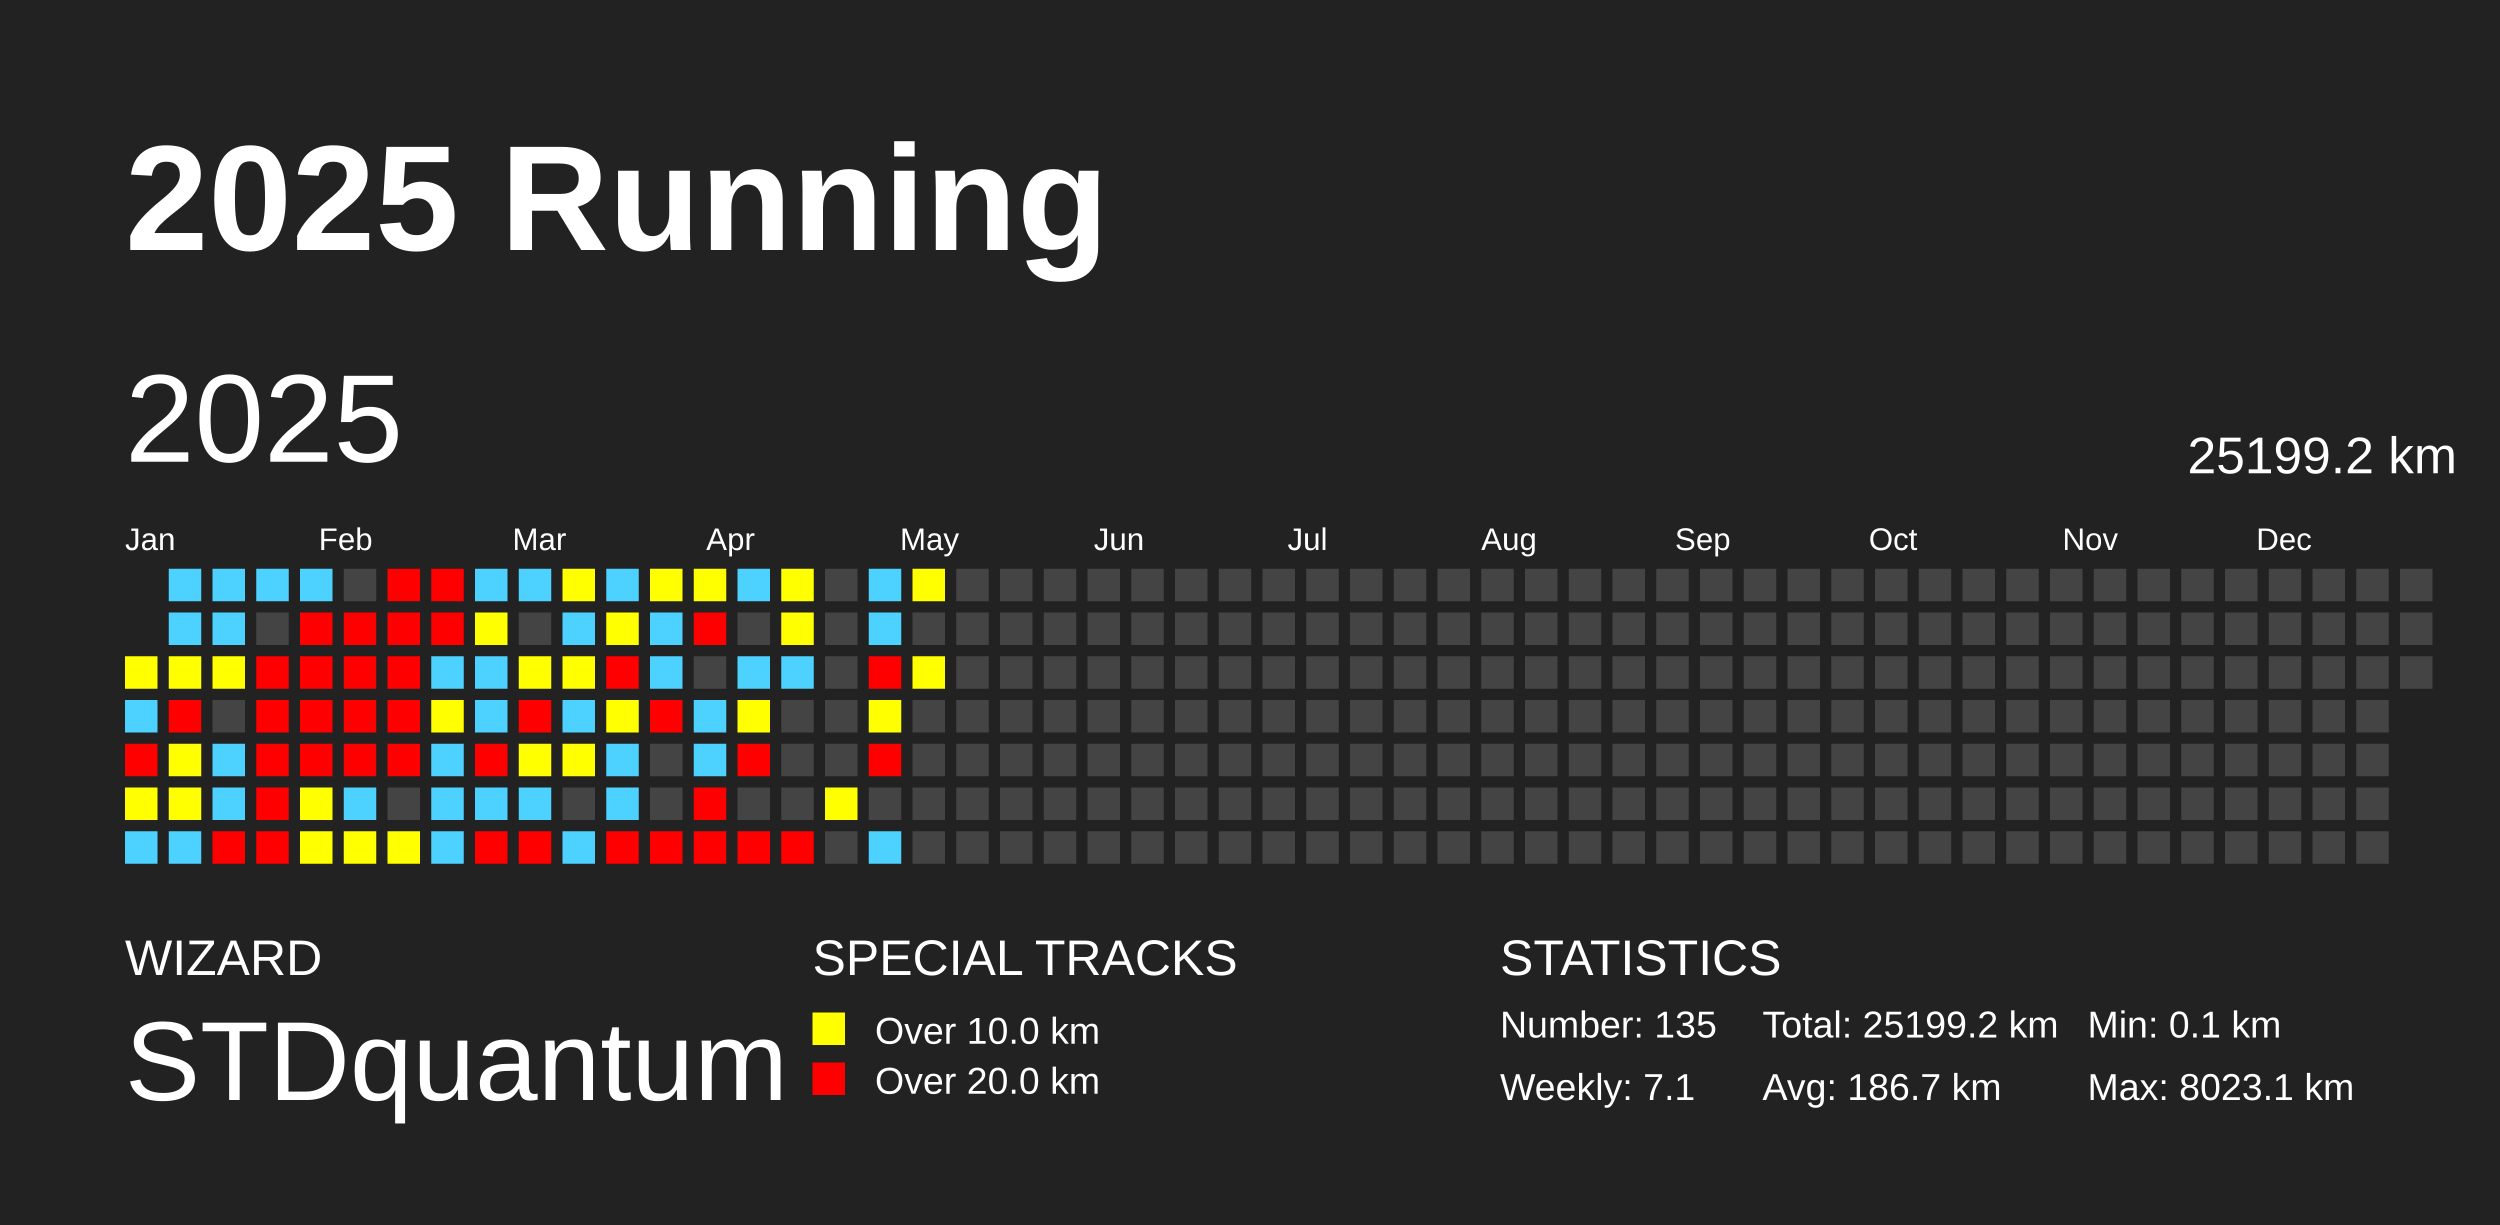
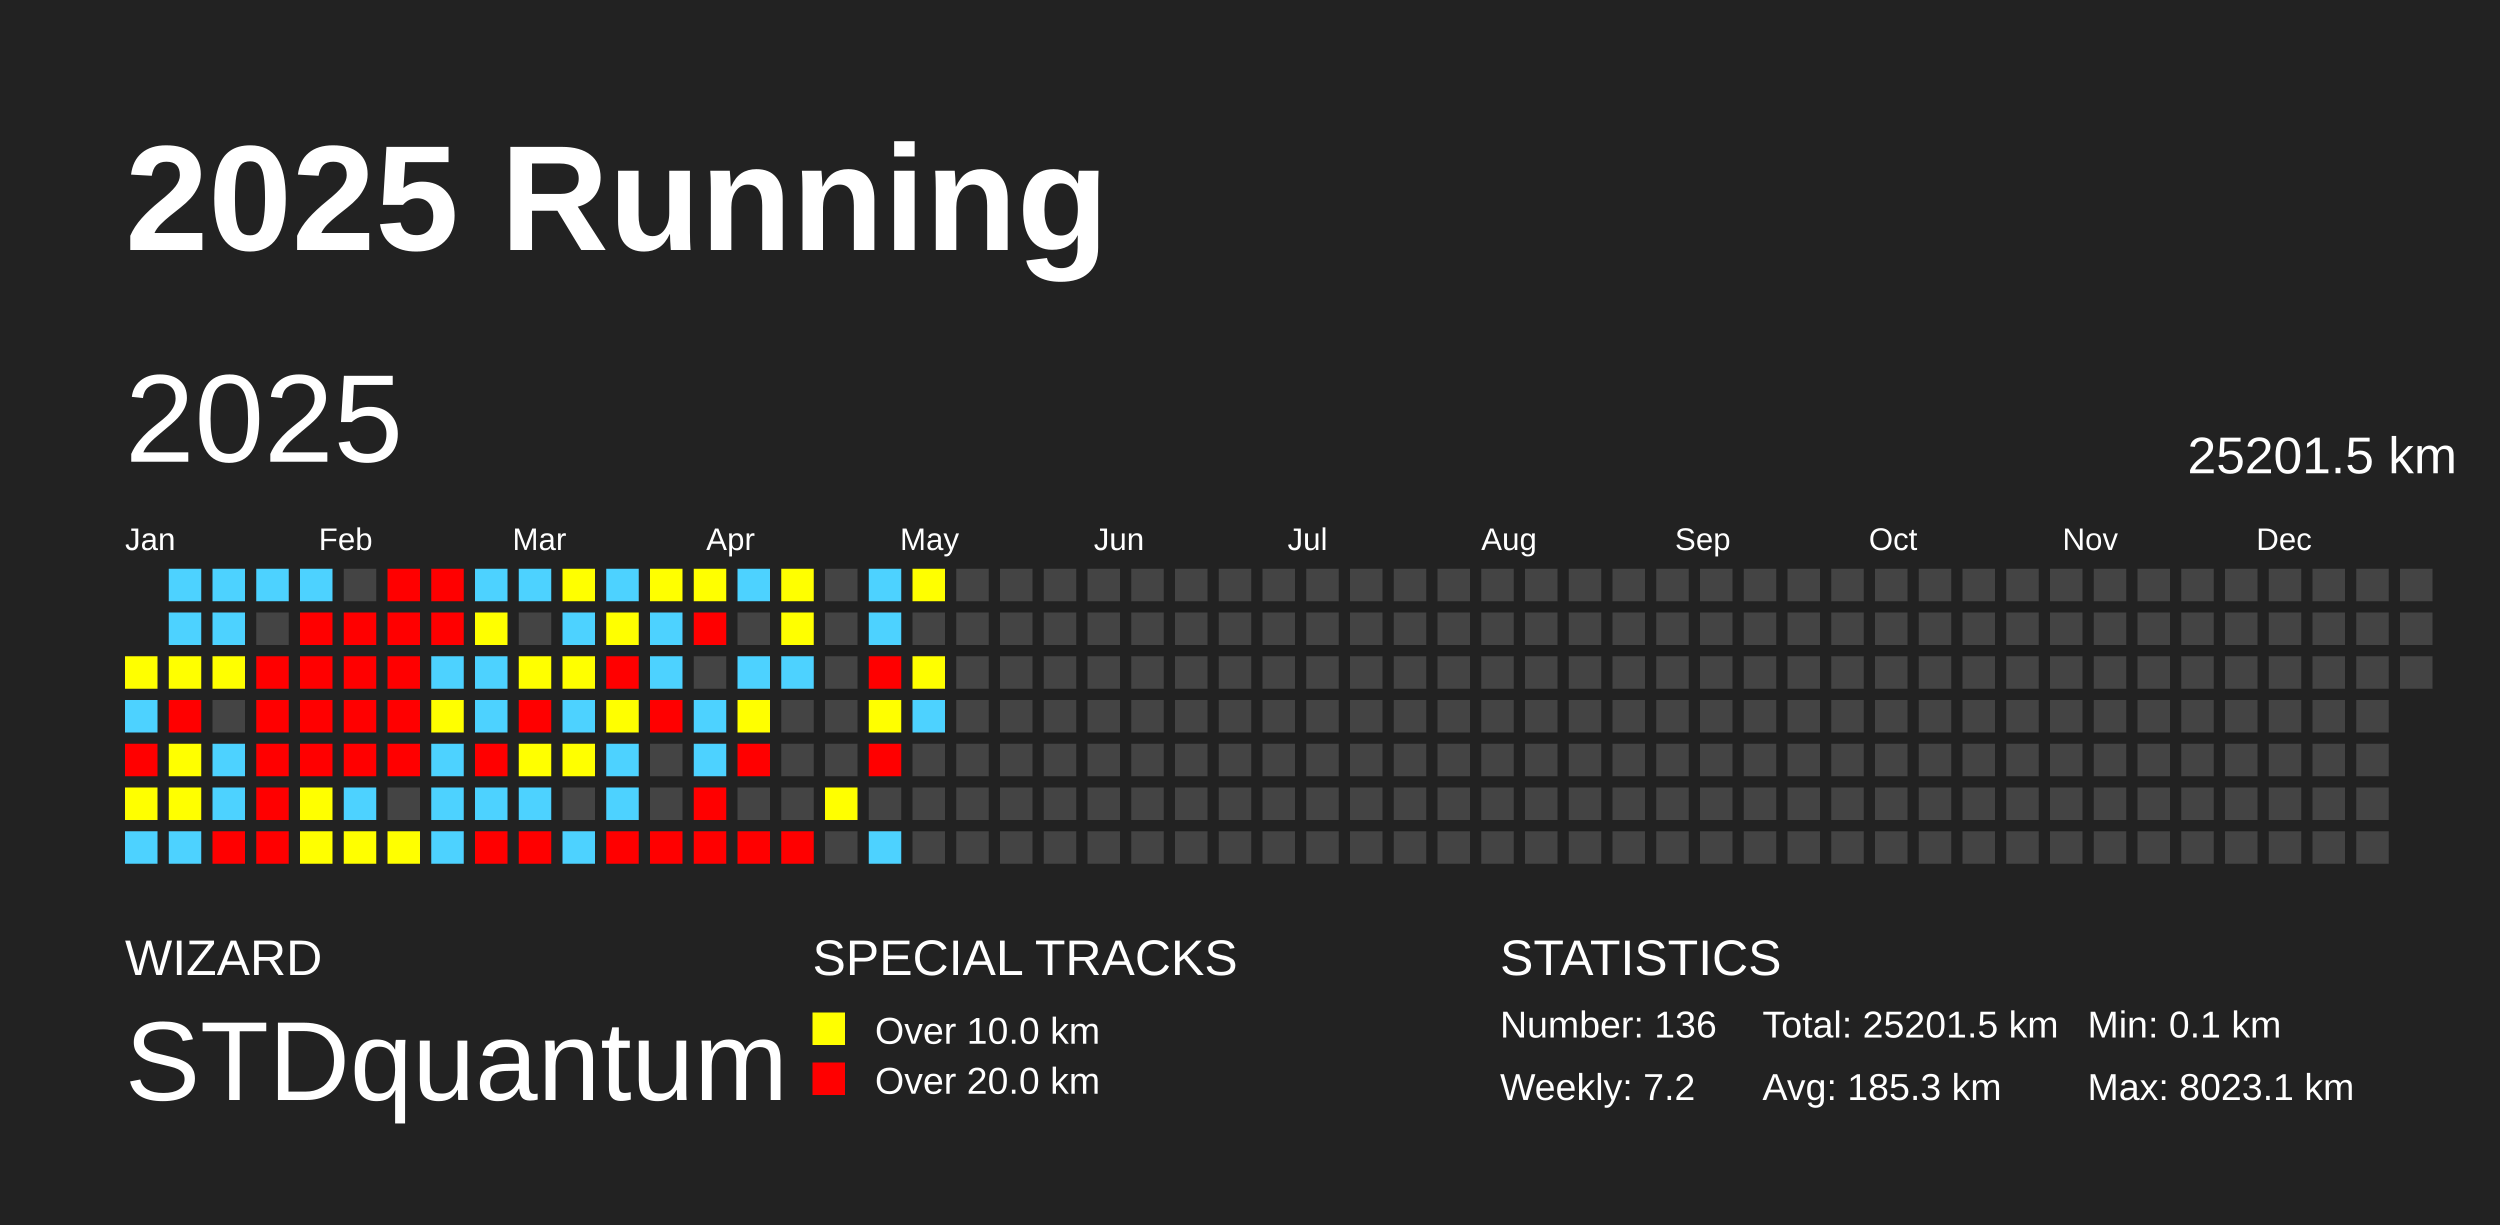
<svg xmlns="http://www.w3.org/2000/svg" baseProfile="full" height="98mm" version="1.1" viewBox="0,0,200,98" width="200mm">
  <defs />
  <rect fill="#222222" height="98" width="200" x="0" y="0" />
  <text fill="#FFFFFF" style="font-size:12px; font-family:Arial; font-weight:bold;" x="10" y="20">2025 Running</text>
  <text fill="#FFFFFF" style="font-size:4px; font-family:Arial" x="10" y="78">WIZARD</text>
  <text fill="#FFFFFF" style="font-size:9px; font-family:Arial" x="10" y="88">STDquantum</text>
  <text fill="#FFFFFF" style="font-size:4px; font-family:Arial" x="65" y="78">SPECIAL TRACKS</text>
  <rect fill="yellow" height="2.6" width="2.6" x="65" y="81" />
  <text fill="#FFFFFF" style="font-size:3px; font-family:Arial" x="70" y="83.5">Over 10.0 km</text>
  <rect fill="red" height="2.6" width="2.6" x="65" y="85" />
  <text fill="#FFFFFF" style="font-size:3px; font-family:Arial" x="70" y="87.5">Over 20.0 km</text>
  <text fill="#FFFFFF" style="font-size:4px; font-family:Arial" x="120" y="78">STATISTICS</text>
-   <text fill="#FFFFFF" style="font-size:3px; font-family:Arial" x="120" y="83">Number: 135</text>
-   <text fill="#FFFFFF" style="font-size:3px; font-family:Arial" x="120" y="88">Weekly: 7.1</text>
-   <text fill="#FFFFFF" style="font-size:3px; font-family:Arial" x="141" y="83">Total: 25199.2 km</text>
-   <text fill="#FFFFFF" style="font-size:3px; font-family:Arial" x="141" y="88">Avg: 186.7 km</text>
+   <text fill="#FFFFFF" style="font-size:3px; font-family:Arial" x="120" y="83">Number: 136</text>
+   <text fill="#FFFFFF" style="font-size:3px; font-family:Arial" x="120" y="88">Weekly: 7.2</text>
+   <text fill="#FFFFFF" style="font-size:3px; font-family:Arial" x="141" y="83">Total: 25201.5 km</text>
+   <text fill="#FFFFFF" style="font-size:3px; font-family:Arial" x="141" y="88">Avg: 185.3 km</text>
  <text fill="#FFFFFF" style="font-size:3px; font-family:Arial" x="167" y="83">Min: 0.1 km</text>
  <text fill="#FFFFFF" style="font-size:3px; font-family:Arial" x="167" y="88">Max: 8023.1 km</text>
  <text dominant-baseline="hanging" fill="#FFFFFF" style="font-size:10.0px; font-family:Arial;" x="10" y="30">2025</text>
-   <text dominant-baseline="hanging" fill="#FFFFFF" style="font-size:4.125px; font-family:Arial;" x="175" y="35">25199.2 km</text>
+   <text dominant-baseline="hanging" fill="#FFFFFF" style="font-size:4.125px; font-family:Arial;" x="175" y="35">25201.5 km</text>
  <text fill="#FFFFFF" style="font-size:2.5px; font-family:Arial" x="10.0" y="44">Jan</text>
  <text fill="#FFFFFF" style="font-size:2.5px; font-family:Arial" x="25.5" y="44">Feb</text>
  <text fill="#FFFFFF" style="font-size:2.5px; font-family:Arial" x="41.0" y="44">Mar</text>
  <text fill="#FFFFFF" style="font-size:2.5px; font-family:Arial" x="56.5" y="44">Apr</text>
  <text fill="#FFFFFF" style="font-size:2.5px; font-family:Arial" x="72.0" y="44">May</text>
  <text fill="#FFFFFF" style="font-size:2.5px; font-family:Arial" x="87.5" y="44">Jun</text>
  <text fill="#FFFFFF" style="font-size:2.5px; font-family:Arial" x="103.0" y="44">Jul</text>
  <text fill="#FFFFFF" style="font-size:2.5px; font-family:Arial" x="118.5" y="44">Aug</text>
  <text fill="#FFFFFF" style="font-size:2.5px; font-family:Arial" x="134.0" y="44">Sep</text>
  <text fill="#FFFFFF" style="font-size:2.5px; font-family:Arial" x="149.5" y="44">Oct</text>
  <text fill="#FFFFFF" style="font-size:2.5px; font-family:Arial" x="165.0" y="44">Nov</text>
  <text fill="#FFFFFF" style="font-size:2.5px; font-family:Arial" x="180.5" y="44">Dec</text>
  <rect fill="#ffff00" height="2.6" width="2.6" x="10.0" y="52.5" />
  <rect fill="#4dd2ff" height="2.6" width="2.6" x="10.0" y="56.0" />
  <rect fill="red" height="2.6" width="2.6" x="10.0" y="59.5" />
  <rect fill="#ffff00" height="2.6" width="2.6" x="10.0" y="63.0" />
  <rect fill="#4dd2ff" height="2.6" width="2.6" x="10.0" y="66.5" />
  <rect fill="#4dd2ff" height="2.6" width="2.6" x="13.5" y="45.5" />
  <rect fill="#4dd2ff" height="2.6" width="2.6" x="13.5" y="49.0" />
  <rect fill="#ffff00" height="2.6" width="2.6" x="13.5" y="52.5" />
  <rect fill="red" height="2.6" width="2.6" x="13.5" y="56.0" />
  <rect fill="#ffff00" height="2.6" width="2.6" x="13.5" y="59.5" />
  <rect fill="#ffff00" height="2.6" width="2.6" x="13.5" y="63.0" />
  <rect fill="#4dd2ff" height="2.6" width="2.6" x="13.5" y="66.5" />
  <rect fill="#4dd2ff" height="2.6" width="2.6" x="17.0" y="45.5" />
  <rect fill="#4dd2ff" height="2.6" width="2.6" x="17.0" y="49.0" />
  <rect fill="#ffff00" height="2.6" width="2.6" x="17.0" y="52.5" />
  <rect fill="#444444" height="2.6" width="2.6" x="17.0" y="56.0" />
  <rect fill="#4dd2ff" height="2.6" width="2.6" x="17.0" y="59.5" />
  <rect fill="#4dd2ff" height="2.6" width="2.6" x="17.0" y="63.0" />
  <rect fill="red" height="2.6" width="2.6" x="17.0" y="66.5" />
  <rect fill="#4dd2ff" height="2.6" width="2.6" x="20.5" y="45.5" />
  <rect fill="#444444" height="2.6" width="2.6" x="20.5" y="49.0" />
  <rect fill="red" height="2.6" width="2.6" x="20.5" y="52.5" />
  <rect fill="red" height="2.6" width="2.6" x="20.5" y="56.0" />
  <rect fill="red" height="2.6" width="2.6" x="20.5" y="59.5" />
  <rect fill="red" height="2.6" width="2.6" x="20.5" y="63.0" />
  <rect fill="red" height="2.6" width="2.6" x="20.5" y="66.5" />
  <rect fill="#4dd2ff" height="2.6" width="2.6" x="24.0" y="45.5" />
  <rect fill="red" height="2.6" width="2.6" x="24.0" y="49.0" />
  <rect fill="red" height="2.6" width="2.6" x="24.0" y="52.5" />
  <rect fill="red" height="2.6" width="2.6" x="24.0" y="56.0" />
  <rect fill="red" height="2.6" width="2.6" x="24.0" y="59.5" />
  <rect fill="#ffff00" height="2.6" width="2.6" x="24.0" y="63.0" />
  <rect fill="#ffff00" height="2.6" width="2.6" x="24.0" y="66.5" />
  <rect fill="#444444" height="2.6" width="2.6" x="27.5" y="45.5" />
  <rect fill="red" height="2.6" width="2.6" x="27.5" y="49.0" />
  <rect fill="red" height="2.6" width="2.6" x="27.5" y="52.5" />
  <rect fill="red" height="2.6" width="2.6" x="27.5" y="56.0" />
  <rect fill="red" height="2.6" width="2.6" x="27.5" y="59.5" />
  <rect fill="#4dd2ff" height="2.6" width="2.6" x="27.5" y="63.0" />
  <rect fill="#ffff00" height="2.6" width="2.6" x="27.5" y="66.5" />
  <rect fill="red" height="2.6" width="2.6" x="31.0" y="45.5" />
  <rect fill="red" height="2.6" width="2.6" x="31.0" y="49.0" />
  <rect fill="red" height="2.6" width="2.6" x="31.0" y="52.5" />
  <rect fill="red" height="2.6" width="2.6" x="31.0" y="56.0" />
  <rect fill="red" height="2.6" width="2.6" x="31.0" y="59.5" />
  <rect fill="#444444" height="2.6" width="2.6" x="31.0" y="63.0" />
  <rect fill="#ffff00" height="2.6" width="2.6" x="31.0" y="66.5" />
  <rect fill="red" height="2.6" width="2.6" x="34.5" y="45.5" />
  <rect fill="red" height="2.6" width="2.6" x="34.5" y="49.0" />
  <rect fill="#4dd2ff" height="2.6" width="2.6" x="34.5" y="52.5" />
  <rect fill="#ffff00" height="2.6" width="2.6" x="34.5" y="56.0" />
  <rect fill="#4dd2ff" height="2.6" width="2.6" x="34.5" y="59.5" />
  <rect fill="#4dd2ff" height="2.6" width="2.6" x="34.5" y="63.0" />
  <rect fill="#4dd2ff" height="2.6" width="2.6" x="34.5" y="66.5" />
  <rect fill="#4dd2ff" height="2.6" width="2.6" x="38.0" y="45.5" />
  <rect fill="#ffff00" height="2.6" width="2.6" x="38.0" y="49.0" />
  <rect fill="#4dd2ff" height="2.6" width="2.6" x="38.0" y="52.5" />
  <rect fill="#4dd2ff" height="2.6" width="2.6" x="38.0" y="56.0" />
  <rect fill="red" height="2.6" width="2.6" x="38.0" y="59.5" />
  <rect fill="#4dd2ff" height="2.6" width="2.6" x="38.0" y="63.0" />
  <rect fill="red" height="2.6" width="2.6" x="38.0" y="66.5" />
  <rect fill="#4dd2ff" height="2.6" width="2.6" x="41.5" y="45.5" />
  <rect fill="#444444" height="2.6" width="2.6" x="41.5" y="49.0" />
  <rect fill="#ffff00" height="2.6" width="2.6" x="41.5" y="52.5" />
  <rect fill="red" height="2.6" width="2.6" x="41.5" y="56.0" />
  <rect fill="#ffff00" height="2.6" width="2.6" x="41.5" y="59.5" />
  <rect fill="#4dd2ff" height="2.6" width="2.6" x="41.5" y="63.0" />
  <rect fill="red" height="2.6" width="2.6" x="41.5" y="66.5" />
  <rect fill="#ffff00" height="2.6" width="2.6" x="45.0" y="45.5" />
  <rect fill="#4dd2ff" height="2.6" width="2.6" x="45.0" y="49.0" />
  <rect fill="#ffff00" height="2.6" width="2.6" x="45.0" y="52.5" />
  <rect fill="#4dd2ff" height="2.6" width="2.6" x="45.0" y="56.0" />
  <rect fill="#ffff00" height="2.6" width="2.6" x="45.0" y="59.5" />
  <rect fill="#444444" height="2.6" width="2.6" x="45.0" y="63.0" />
  <rect fill="#4dd2ff" height="2.6" width="2.6" x="45.0" y="66.5" />
  <rect fill="#4dd2ff" height="2.6" width="2.6" x="48.5" y="45.5" />
  <rect fill="#ffff00" height="2.6" width="2.6" x="48.5" y="49.0" />
  <rect fill="red" height="2.6" width="2.6" x="48.5" y="52.5" />
  <rect fill="#ffff00" height="2.6" width="2.6" x="48.5" y="56.0" />
  <rect fill="#4dd2ff" height="2.6" width="2.6" x="48.5" y="59.5" />
  <rect fill="#4dd2ff" height="2.6" width="2.6" x="48.5" y="63.0" />
  <rect fill="red" height="2.6" width="2.6" x="48.5" y="66.5" />
  <rect fill="#ffff00" height="2.6" width="2.6" x="52.0" y="45.5" />
  <rect fill="#4dd2ff" height="2.6" width="2.6" x="52.0" y="49.0" />
  <rect fill="#4dd2ff" height="2.6" width="2.6" x="52.0" y="52.5" />
  <rect fill="red" height="2.6" width="2.6" x="52.0" y="56.0" />
  <rect fill="#444444" height="2.6" width="2.6" x="52.0" y="59.5" />
  <rect fill="#444444" height="2.6" width="2.6" x="52.0" y="63.0" />
  <rect fill="red" height="2.6" width="2.6" x="52.0" y="66.5" />
  <rect fill="#ffff00" height="2.6" width="2.6" x="55.5" y="45.5" />
  <rect fill="red" height="2.6" width="2.6" x="55.5" y="49.0" />
  <rect fill="#444444" height="2.6" width="2.6" x="55.5" y="52.5" />
  <rect fill="#4dd2ff" height="2.6" width="2.6" x="55.5" y="56.0" />
  <rect fill="#4dd2ff" height="2.6" width="2.6" x="55.5" y="59.5" />
  <rect fill="red" height="2.6" width="2.6" x="55.5" y="63.0" />
  <rect fill="red" height="2.6" width="2.6" x="55.5" y="66.5" />
  <rect fill="#4dd2ff" height="2.6" width="2.6" x="59.0" y="45.5" />
  <rect fill="#444444" height="2.6" width="2.6" x="59.0" y="49.0" />
  <rect fill="#4dd2ff" height="2.6" width="2.6" x="59.0" y="52.5" />
  <rect fill="#ffff00" height="2.6" width="2.6" x="59.0" y="56.0" />
  <rect fill="red" height="2.6" width="2.6" x="59.0" y="59.5" />
  <rect fill="#444444" height="2.6" width="2.6" x="59.0" y="63.0" />
  <rect fill="red" height="2.6" width="2.6" x="59.0" y="66.5" />
  <rect fill="#ffff00" height="2.6" width="2.6" x="62.5" y="45.5" />
  <rect fill="#ffff00" height="2.6" width="2.6" x="62.5" y="49.0" />
  <rect fill="#4dd2ff" height="2.6" width="2.6" x="62.5" y="52.5" />
  <rect fill="#444444" height="2.6" width="2.6" x="62.5" y="56.0" />
  <rect fill="#444444" height="2.6" width="2.6" x="62.5" y="59.5" />
  <rect fill="#444444" height="2.6" width="2.6" x="62.5" y="63.0" />
  <rect fill="red" height="2.6" width="2.6" x="62.5" y="66.5" />
  <rect fill="#444444" height="2.6" width="2.6" x="66.0" y="45.5" />
  <rect fill="#444444" height="2.6" width="2.6" x="66.0" y="49.0" />
  <rect fill="#444444" height="2.6" width="2.6" x="66.0" y="52.5" />
  <rect fill="#444444" height="2.6" width="2.6" x="66.0" y="56.0" />
  <rect fill="#444444" height="2.6" width="2.6" x="66.0" y="59.5" />
  <rect fill="#ffff00" height="2.6" width="2.6" x="66.0" y="63.0" />
  <rect fill="#444444" height="2.6" width="2.6" x="66.0" y="66.5" />
  <rect fill="#4dd2ff" height="2.6" width="2.6" x="69.5" y="45.5" />
  <rect fill="#4dd2ff" height="2.6" width="2.6" x="69.5" y="49.0" />
  <rect fill="red" height="2.6" width="2.6" x="69.5" y="52.5" />
  <rect fill="#ffff00" height="2.6" width="2.6" x="69.5" y="56.0" />
  <rect fill="red" height="2.6" width="2.6" x="69.5" y="59.5" />
  <rect fill="#444444" height="2.6" width="2.6" x="69.5" y="63.0" />
  <rect fill="#4dd2ff" height="2.6" width="2.6" x="69.5" y="66.5" />
  <rect fill="#ffff00" height="2.6" width="2.6" x="73.0" y="45.5" />
  <rect fill="#444444" height="2.6" width="2.6" x="73.0" y="49.0" />
  <rect fill="#ffff00" height="2.6" width="2.6" x="73.0" y="52.5" />
-   <rect fill="#444444" height="2.6" width="2.6" x="73.0" y="56.0" />
+   <rect fill="#4dd2ff" height="2.6" width="2.6" x="73.0" y="56.0" />
  <rect fill="#444444" height="2.6" width="2.6" x="73.0" y="59.5" />
  <rect fill="#444444" height="2.6" width="2.6" x="73.0" y="63.0" />
  <rect fill="#444444" height="2.6" width="2.6" x="73.0" y="66.5" />
  <rect fill="#444444" height="2.6" width="2.6" x="76.5" y="45.5" />
  <rect fill="#444444" height="2.6" width="2.6" x="76.5" y="49.0" />
  <rect fill="#444444" height="2.6" width="2.6" x="76.5" y="52.5" />
  <rect fill="#444444" height="2.6" width="2.6" x="76.5" y="56.0" />
  <rect fill="#444444" height="2.6" width="2.6" x="76.5" y="59.5" />
  <rect fill="#444444" height="2.6" width="2.6" x="76.5" y="63.0" />
  <rect fill="#444444" height="2.6" width="2.6" x="76.5" y="66.5" />
  <rect fill="#444444" height="2.6" width="2.6" x="80.0" y="45.5" />
  <rect fill="#444444" height="2.6" width="2.6" x="80.0" y="49.0" />
  <rect fill="#444444" height="2.6" width="2.6" x="80.0" y="52.5" />
  <rect fill="#444444" height="2.6" width="2.6" x="80.0" y="56.0" />
  <rect fill="#444444" height="2.6" width="2.6" x="80.0" y="59.5" />
  <rect fill="#444444" height="2.6" width="2.6" x="80.0" y="63.0" />
  <rect fill="#444444" height="2.6" width="2.6" x="80.0" y="66.5" />
  <rect fill="#444444" height="2.6" width="2.6" x="83.5" y="45.5" />
  <rect fill="#444444" height="2.6" width="2.6" x="83.5" y="49.0" />
  <rect fill="#444444" height="2.6" width="2.6" x="83.5" y="52.5" />
  <rect fill="#444444" height="2.6" width="2.6" x="83.5" y="56.0" />
  <rect fill="#444444" height="2.6" width="2.6" x="83.5" y="59.5" />
  <rect fill="#444444" height="2.6" width="2.6" x="83.5" y="63.0" />
  <rect fill="#444444" height="2.6" width="2.6" x="83.5" y="66.5" />
  <rect fill="#444444" height="2.6" width="2.6" x="87.0" y="45.5" />
  <rect fill="#444444" height="2.6" width="2.6" x="87.0" y="49.0" />
  <rect fill="#444444" height="2.6" width="2.6" x="87.0" y="52.5" />
  <rect fill="#444444" height="2.6" width="2.6" x="87.0" y="56.0" />
  <rect fill="#444444" height="2.6" width="2.6" x="87.0" y="59.5" />
  <rect fill="#444444" height="2.6" width="2.6" x="87.0" y="63.0" />
  <rect fill="#444444" height="2.6" width="2.6" x="87.0" y="66.5" />
  <rect fill="#444444" height="2.6" width="2.6" x="90.5" y="45.5" />
  <rect fill="#444444" height="2.6" width="2.6" x="90.5" y="49.0" />
  <rect fill="#444444" height="2.6" width="2.6" x="90.5" y="52.5" />
  <rect fill="#444444" height="2.6" width="2.6" x="90.5" y="56.0" />
  <rect fill="#444444" height="2.6" width="2.6" x="90.5" y="59.5" />
  <rect fill="#444444" height="2.6" width="2.6" x="90.5" y="63.0" />
  <rect fill="#444444" height="2.6" width="2.6" x="90.5" y="66.5" />
  <rect fill="#444444" height="2.6" width="2.6" x="94.0" y="45.5" />
  <rect fill="#444444" height="2.6" width="2.6" x="94.0" y="49.0" />
  <rect fill="#444444" height="2.6" width="2.6" x="94.0" y="52.5" />
  <rect fill="#444444" height="2.6" width="2.6" x="94.0" y="56.0" />
  <rect fill="#444444" height="2.6" width="2.6" x="94.0" y="59.5" />
  <rect fill="#444444" height="2.6" width="2.6" x="94.0" y="63.0" />
  <rect fill="#444444" height="2.6" width="2.6" x="94.0" y="66.5" />
  <rect fill="#444444" height="2.6" width="2.6" x="97.5" y="45.5" />
  <rect fill="#444444" height="2.6" width="2.6" x="97.5" y="49.0" />
  <rect fill="#444444" height="2.6" width="2.6" x="97.5" y="52.5" />
  <rect fill="#444444" height="2.6" width="2.6" x="97.5" y="56.0" />
  <rect fill="#444444" height="2.6" width="2.6" x="97.5" y="59.5" />
  <rect fill="#444444" height="2.6" width="2.6" x="97.5" y="63.0" />
  <rect fill="#444444" height="2.6" width="2.6" x="97.5" y="66.5" />
  <rect fill="#444444" height="2.6" width="2.6" x="101.0" y="45.5" />
  <rect fill="#444444" height="2.6" width="2.6" x="101.0" y="49.0" />
  <rect fill="#444444" height="2.6" width="2.6" x="101.0" y="52.5" />
  <rect fill="#444444" height="2.6" width="2.6" x="101.0" y="56.0" />
  <rect fill="#444444" height="2.6" width="2.6" x="101.0" y="59.5" />
  <rect fill="#444444" height="2.6" width="2.6" x="101.0" y="63.0" />
  <rect fill="#444444" height="2.6" width="2.6" x="101.0" y="66.5" />
  <rect fill="#444444" height="2.6" width="2.6" x="104.5" y="45.5" />
  <rect fill="#444444" height="2.6" width="2.6" x="104.5" y="49.0" />
  <rect fill="#444444" height="2.6" width="2.6" x="104.5" y="52.5" />
  <rect fill="#444444" height="2.6" width="2.6" x="104.5" y="56.0" />
  <rect fill="#444444" height="2.6" width="2.6" x="104.5" y="59.5" />
  <rect fill="#444444" height="2.6" width="2.6" x="104.5" y="63.0" />
  <rect fill="#444444" height="2.6" width="2.6" x="104.5" y="66.5" />
  <rect fill="#444444" height="2.6" width="2.6" x="108.0" y="45.5" />
  <rect fill="#444444" height="2.6" width="2.6" x="108.0" y="49.0" />
  <rect fill="#444444" height="2.6" width="2.6" x="108.0" y="52.5" />
  <rect fill="#444444" height="2.6" width="2.6" x="108.0" y="56.0" />
  <rect fill="#444444" height="2.6" width="2.6" x="108.0" y="59.5" />
  <rect fill="#444444" height="2.6" width="2.6" x="108.0" y="63.0" />
  <rect fill="#444444" height="2.6" width="2.6" x="108.0" y="66.5" />
  <rect fill="#444444" height="2.6" width="2.6" x="111.5" y="45.5" />
  <rect fill="#444444" height="2.6" width="2.6" x="111.5" y="49.0" />
  <rect fill="#444444" height="2.6" width="2.6" x="111.5" y="52.5" />
  <rect fill="#444444" height="2.6" width="2.6" x="111.5" y="56.0" />
  <rect fill="#444444" height="2.6" width="2.6" x="111.5" y="59.5" />
  <rect fill="#444444" height="2.6" width="2.6" x="111.5" y="63.0" />
  <rect fill="#444444" height="2.6" width="2.6" x="111.5" y="66.5" />
  <rect fill="#444444" height="2.6" width="2.6" x="115.0" y="45.5" />
  <rect fill="#444444" height="2.6" width="2.6" x="115.0" y="49.0" />
  <rect fill="#444444" height="2.6" width="2.6" x="115.0" y="52.5" />
  <rect fill="#444444" height="2.6" width="2.6" x="115.0" y="56.0" />
  <rect fill="#444444" height="2.6" width="2.6" x="115.0" y="59.5" />
  <rect fill="#444444" height="2.6" width="2.6" x="115.0" y="63.0" />
  <rect fill="#444444" height="2.6" width="2.6" x="115.0" y="66.5" />
  <rect fill="#444444" height="2.6" width="2.6" x="118.5" y="45.5" />
  <rect fill="#444444" height="2.6" width="2.6" x="118.5" y="49.0" />
  <rect fill="#444444" height="2.6" width="2.6" x="118.5" y="52.5" />
  <rect fill="#444444" height="2.6" width="2.6" x="118.5" y="56.0" />
  <rect fill="#444444" height="2.6" width="2.6" x="118.5" y="59.5" />
  <rect fill="#444444" height="2.6" width="2.6" x="118.5" y="63.0" />
  <rect fill="#444444" height="2.6" width="2.6" x="118.5" y="66.5" />
  <rect fill="#444444" height="2.6" width="2.6" x="122.0" y="45.5" />
  <rect fill="#444444" height="2.6" width="2.6" x="122.0" y="49.0" />
  <rect fill="#444444" height="2.6" width="2.6" x="122.0" y="52.5" />
  <rect fill="#444444" height="2.6" width="2.6" x="122.0" y="56.0" />
  <rect fill="#444444" height="2.6" width="2.6" x="122.0" y="59.5" />
  <rect fill="#444444" height="2.6" width="2.6" x="122.0" y="63.0" />
  <rect fill="#444444" height="2.6" width="2.6" x="122.0" y="66.5" />
  <rect fill="#444444" height="2.6" width="2.6" x="125.5" y="45.5" />
  <rect fill="#444444" height="2.6" width="2.6" x="125.5" y="49.0" />
  <rect fill="#444444" height="2.6" width="2.6" x="125.5" y="52.5" />
  <rect fill="#444444" height="2.6" width="2.6" x="125.5" y="56.0" />
  <rect fill="#444444" height="2.6" width="2.6" x="125.5" y="59.5" />
  <rect fill="#444444" height="2.6" width="2.6" x="125.5" y="63.0" />
  <rect fill="#444444" height="2.6" width="2.6" x="125.5" y="66.5" />
  <rect fill="#444444" height="2.6" width="2.6" x="129.0" y="45.5" />
  <rect fill="#444444" height="2.6" width="2.6" x="129.0" y="49.0" />
  <rect fill="#444444" height="2.6" width="2.6" x="129.0" y="52.5" />
  <rect fill="#444444" height="2.6" width="2.6" x="129.0" y="56.0" />
  <rect fill="#444444" height="2.6" width="2.6" x="129.0" y="59.5" />
  <rect fill="#444444" height="2.6" width="2.6" x="129.0" y="63.0" />
  <rect fill="#444444" height="2.6" width="2.6" x="129.0" y="66.5" />
  <rect fill="#444444" height="2.6" width="2.6" x="132.5" y="45.5" />
  <rect fill="#444444" height="2.6" width="2.6" x="132.5" y="49.0" />
  <rect fill="#444444" height="2.6" width="2.6" x="132.5" y="52.5" />
  <rect fill="#444444" height="2.6" width="2.6" x="132.5" y="56.0" />
  <rect fill="#444444" height="2.6" width="2.6" x="132.5" y="59.5" />
  <rect fill="#444444" height="2.6" width="2.6" x="132.5" y="63.0" />
  <rect fill="#444444" height="2.6" width="2.6" x="132.5" y="66.5" />
  <rect fill="#444444" height="2.6" width="2.6" x="136.0" y="45.5" />
  <rect fill="#444444" height="2.6" width="2.6" x="136.0" y="49.0" />
  <rect fill="#444444" height="2.6" width="2.6" x="136.0" y="52.5" />
  <rect fill="#444444" height="2.6" width="2.6" x="136.0" y="56.0" />
  <rect fill="#444444" height="2.6" width="2.6" x="136.0" y="59.5" />
  <rect fill="#444444" height="2.6" width="2.6" x="136.0" y="63.0" />
  <rect fill="#444444" height="2.6" width="2.6" x="136.0" y="66.5" />
  <rect fill="#444444" height="2.6" width="2.6" x="139.5" y="45.5" />
  <rect fill="#444444" height="2.6" width="2.6" x="139.5" y="49.0" />
  <rect fill="#444444" height="2.6" width="2.6" x="139.5" y="52.5" />
  <rect fill="#444444" height="2.6" width="2.6" x="139.5" y="56.0" />
  <rect fill="#444444" height="2.6" width="2.6" x="139.5" y="59.5" />
  <rect fill="#444444" height="2.6" width="2.6" x="139.5" y="63.0" />
  <rect fill="#444444" height="2.6" width="2.6" x="139.5" y="66.5" />
  <rect fill="#444444" height="2.6" width="2.6" x="143.0" y="45.5" />
  <rect fill="#444444" height="2.6" width="2.6" x="143.0" y="49.0" />
  <rect fill="#444444" height="2.6" width="2.6" x="143.0" y="52.5" />
  <rect fill="#444444" height="2.6" width="2.6" x="143.0" y="56.0" />
  <rect fill="#444444" height="2.6" width="2.6" x="143.0" y="59.5" />
  <rect fill="#444444" height="2.6" width="2.6" x="143.0" y="63.0" />
  <rect fill="#444444" height="2.6" width="2.6" x="143.0" y="66.5" />
  <rect fill="#444444" height="2.6" width="2.6" x="146.5" y="45.5" />
  <rect fill="#444444" height="2.6" width="2.6" x="146.5" y="49.0" />
  <rect fill="#444444" height="2.6" width="2.6" x="146.5" y="52.5" />
  <rect fill="#444444" height="2.6" width="2.6" x="146.5" y="56.0" />
  <rect fill="#444444" height="2.6" width="2.6" x="146.5" y="59.5" />
  <rect fill="#444444" height="2.6" width="2.6" x="146.5" y="63.0" />
  <rect fill="#444444" height="2.6" width="2.6" x="146.5" y="66.5" />
  <rect fill="#444444" height="2.6" width="2.6" x="150.0" y="45.5" />
  <rect fill="#444444" height="2.6" width="2.6" x="150.0" y="49.0" />
  <rect fill="#444444" height="2.6" width="2.6" x="150.0" y="52.5" />
  <rect fill="#444444" height="2.6" width="2.6" x="150.0" y="56.0" />
  <rect fill="#444444" height="2.6" width="2.6" x="150.0" y="59.5" />
  <rect fill="#444444" height="2.6" width="2.6" x="150.0" y="63.0" />
  <rect fill="#444444" height="2.6" width="2.6" x="150.0" y="66.5" />
  <rect fill="#444444" height="2.6" width="2.6" x="153.5" y="45.5" />
  <rect fill="#444444" height="2.6" width="2.6" x="153.5" y="49.0" />
  <rect fill="#444444" height="2.6" width="2.6" x="153.5" y="52.5" />
  <rect fill="#444444" height="2.6" width="2.6" x="153.5" y="56.0" />
  <rect fill="#444444" height="2.6" width="2.6" x="153.5" y="59.5" />
  <rect fill="#444444" height="2.6" width="2.6" x="153.5" y="63.0" />
  <rect fill="#444444" height="2.6" width="2.6" x="153.5" y="66.5" />
  <rect fill="#444444" height="2.6" width="2.6" x="157.0" y="45.5" />
  <rect fill="#444444" height="2.6" width="2.6" x="157.0" y="49.0" />
  <rect fill="#444444" height="2.6" width="2.6" x="157.0" y="52.5" />
  <rect fill="#444444" height="2.6" width="2.6" x="157.0" y="56.0" />
  <rect fill="#444444" height="2.6" width="2.6" x="157.0" y="59.5" />
  <rect fill="#444444" height="2.6" width="2.6" x="157.0" y="63.0" />
  <rect fill="#444444" height="2.6" width="2.6" x="157.0" y="66.5" />
  <rect fill="#444444" height="2.6" width="2.6" x="160.5" y="45.5" />
  <rect fill="#444444" height="2.6" width="2.6" x="160.5" y="49.0" />
  <rect fill="#444444" height="2.6" width="2.6" x="160.5" y="52.5" />
  <rect fill="#444444" height="2.6" width="2.6" x="160.5" y="56.0" />
  <rect fill="#444444" height="2.6" width="2.6" x="160.5" y="59.5" />
  <rect fill="#444444" height="2.6" width="2.6" x="160.5" y="63.0" />
  <rect fill="#444444" height="2.6" width="2.6" x="160.5" y="66.5" />
  <rect fill="#444444" height="2.6" width="2.6" x="164.0" y="45.5" />
  <rect fill="#444444" height="2.6" width="2.6" x="164.0" y="49.0" />
  <rect fill="#444444" height="2.6" width="2.6" x="164.0" y="52.5" />
  <rect fill="#444444" height="2.6" width="2.6" x="164.0" y="56.0" />
  <rect fill="#444444" height="2.6" width="2.6" x="164.0" y="59.5" />
  <rect fill="#444444" height="2.6" width="2.6" x="164.0" y="63.0" />
  <rect fill="#444444" height="2.6" width="2.6" x="164.0" y="66.5" />
  <rect fill="#444444" height="2.6" width="2.6" x="167.5" y="45.5" />
  <rect fill="#444444" height="2.6" width="2.6" x="167.5" y="49.0" />
  <rect fill="#444444" height="2.6" width="2.6" x="167.5" y="52.5" />
  <rect fill="#444444" height="2.6" width="2.6" x="167.5" y="56.0" />
  <rect fill="#444444" height="2.6" width="2.6" x="167.5" y="59.5" />
  <rect fill="#444444" height="2.6" width="2.6" x="167.5" y="63.0" />
  <rect fill="#444444" height="2.6" width="2.6" x="167.5" y="66.5" />
  <rect fill="#444444" height="2.6" width="2.6" x="171.0" y="45.5" />
  <rect fill="#444444" height="2.6" width="2.6" x="171.0" y="49.0" />
  <rect fill="#444444" height="2.6" width="2.6" x="171.0" y="52.5" />
  <rect fill="#444444" height="2.6" width="2.6" x="171.0" y="56.0" />
  <rect fill="#444444" height="2.6" width="2.6" x="171.0" y="59.5" />
  <rect fill="#444444" height="2.6" width="2.6" x="171.0" y="63.0" />
  <rect fill="#444444" height="2.6" width="2.6" x="171.0" y="66.5" />
  <rect fill="#444444" height="2.6" width="2.6" x="174.5" y="45.5" />
  <rect fill="#444444" height="2.6" width="2.6" x="174.5" y="49.0" />
  <rect fill="#444444" height="2.6" width="2.6" x="174.5" y="52.5" />
  <rect fill="#444444" height="2.6" width="2.6" x="174.5" y="56.0" />
  <rect fill="#444444" height="2.6" width="2.6" x="174.5" y="59.5" />
  <rect fill="#444444" height="2.6" width="2.6" x="174.5" y="63.0" />
  <rect fill="#444444" height="2.6" width="2.6" x="174.5" y="66.5" />
  <rect fill="#444444" height="2.6" width="2.6" x="178.0" y="45.5" />
  <rect fill="#444444" height="2.6" width="2.6" x="178.0" y="49.0" />
  <rect fill="#444444" height="2.6" width="2.6" x="178.0" y="52.5" />
  <rect fill="#444444" height="2.6" width="2.6" x="178.0" y="56.0" />
  <rect fill="#444444" height="2.6" width="2.6" x="178.0" y="59.5" />
  <rect fill="#444444" height="2.6" width="2.6" x="178.0" y="63.0" />
  <rect fill="#444444" height="2.6" width="2.6" x="178.0" y="66.5" />
  <rect fill="#444444" height="2.6" width="2.6" x="181.5" y="45.5" />
  <rect fill="#444444" height="2.6" width="2.6" x="181.5" y="49.0" />
  <rect fill="#444444" height="2.6" width="2.6" x="181.5" y="52.5" />
  <rect fill="#444444" height="2.6" width="2.6" x="181.5" y="56.0" />
  <rect fill="#444444" height="2.6" width="2.6" x="181.5" y="59.5" />
  <rect fill="#444444" height="2.6" width="2.6" x="181.5" y="63.0" />
  <rect fill="#444444" height="2.6" width="2.6" x="181.5" y="66.5" />
  <rect fill="#444444" height="2.6" width="2.6" x="185.0" y="45.5" />
  <rect fill="#444444" height="2.6" width="2.6" x="185.0" y="49.0" />
  <rect fill="#444444" height="2.6" width="2.6" x="185.0" y="52.5" />
  <rect fill="#444444" height="2.6" width="2.6" x="185.0" y="56.0" />
  <rect fill="#444444" height="2.6" width="2.6" x="185.0" y="59.5" />
  <rect fill="#444444" height="2.6" width="2.6" x="185.0" y="63.0" />
  <rect fill="#444444" height="2.6" width="2.6" x="185.0" y="66.5" />
  <rect fill="#444444" height="2.6" width="2.6" x="188.5" y="45.5" />
  <rect fill="#444444" height="2.6" width="2.6" x="188.5" y="49.0" />
  <rect fill="#444444" height="2.6" width="2.6" x="188.5" y="52.5" />
  <rect fill="#444444" height="2.6" width="2.6" x="188.5" y="56.0" />
  <rect fill="#444444" height="2.6" width="2.6" x="188.5" y="59.5" />
  <rect fill="#444444" height="2.6" width="2.6" x="188.5" y="63.0" />
  <rect fill="#444444" height="2.6" width="2.6" x="188.5" y="66.5" />
  <rect fill="#444444" height="2.6" width="2.6" x="192.0" y="45.5" />
  <rect fill="#444444" height="2.6" width="2.6" x="192.0" y="49.0" />
  <rect fill="#444444" height="2.6" width="2.6" x="192.0" y="52.5" />
</svg>
